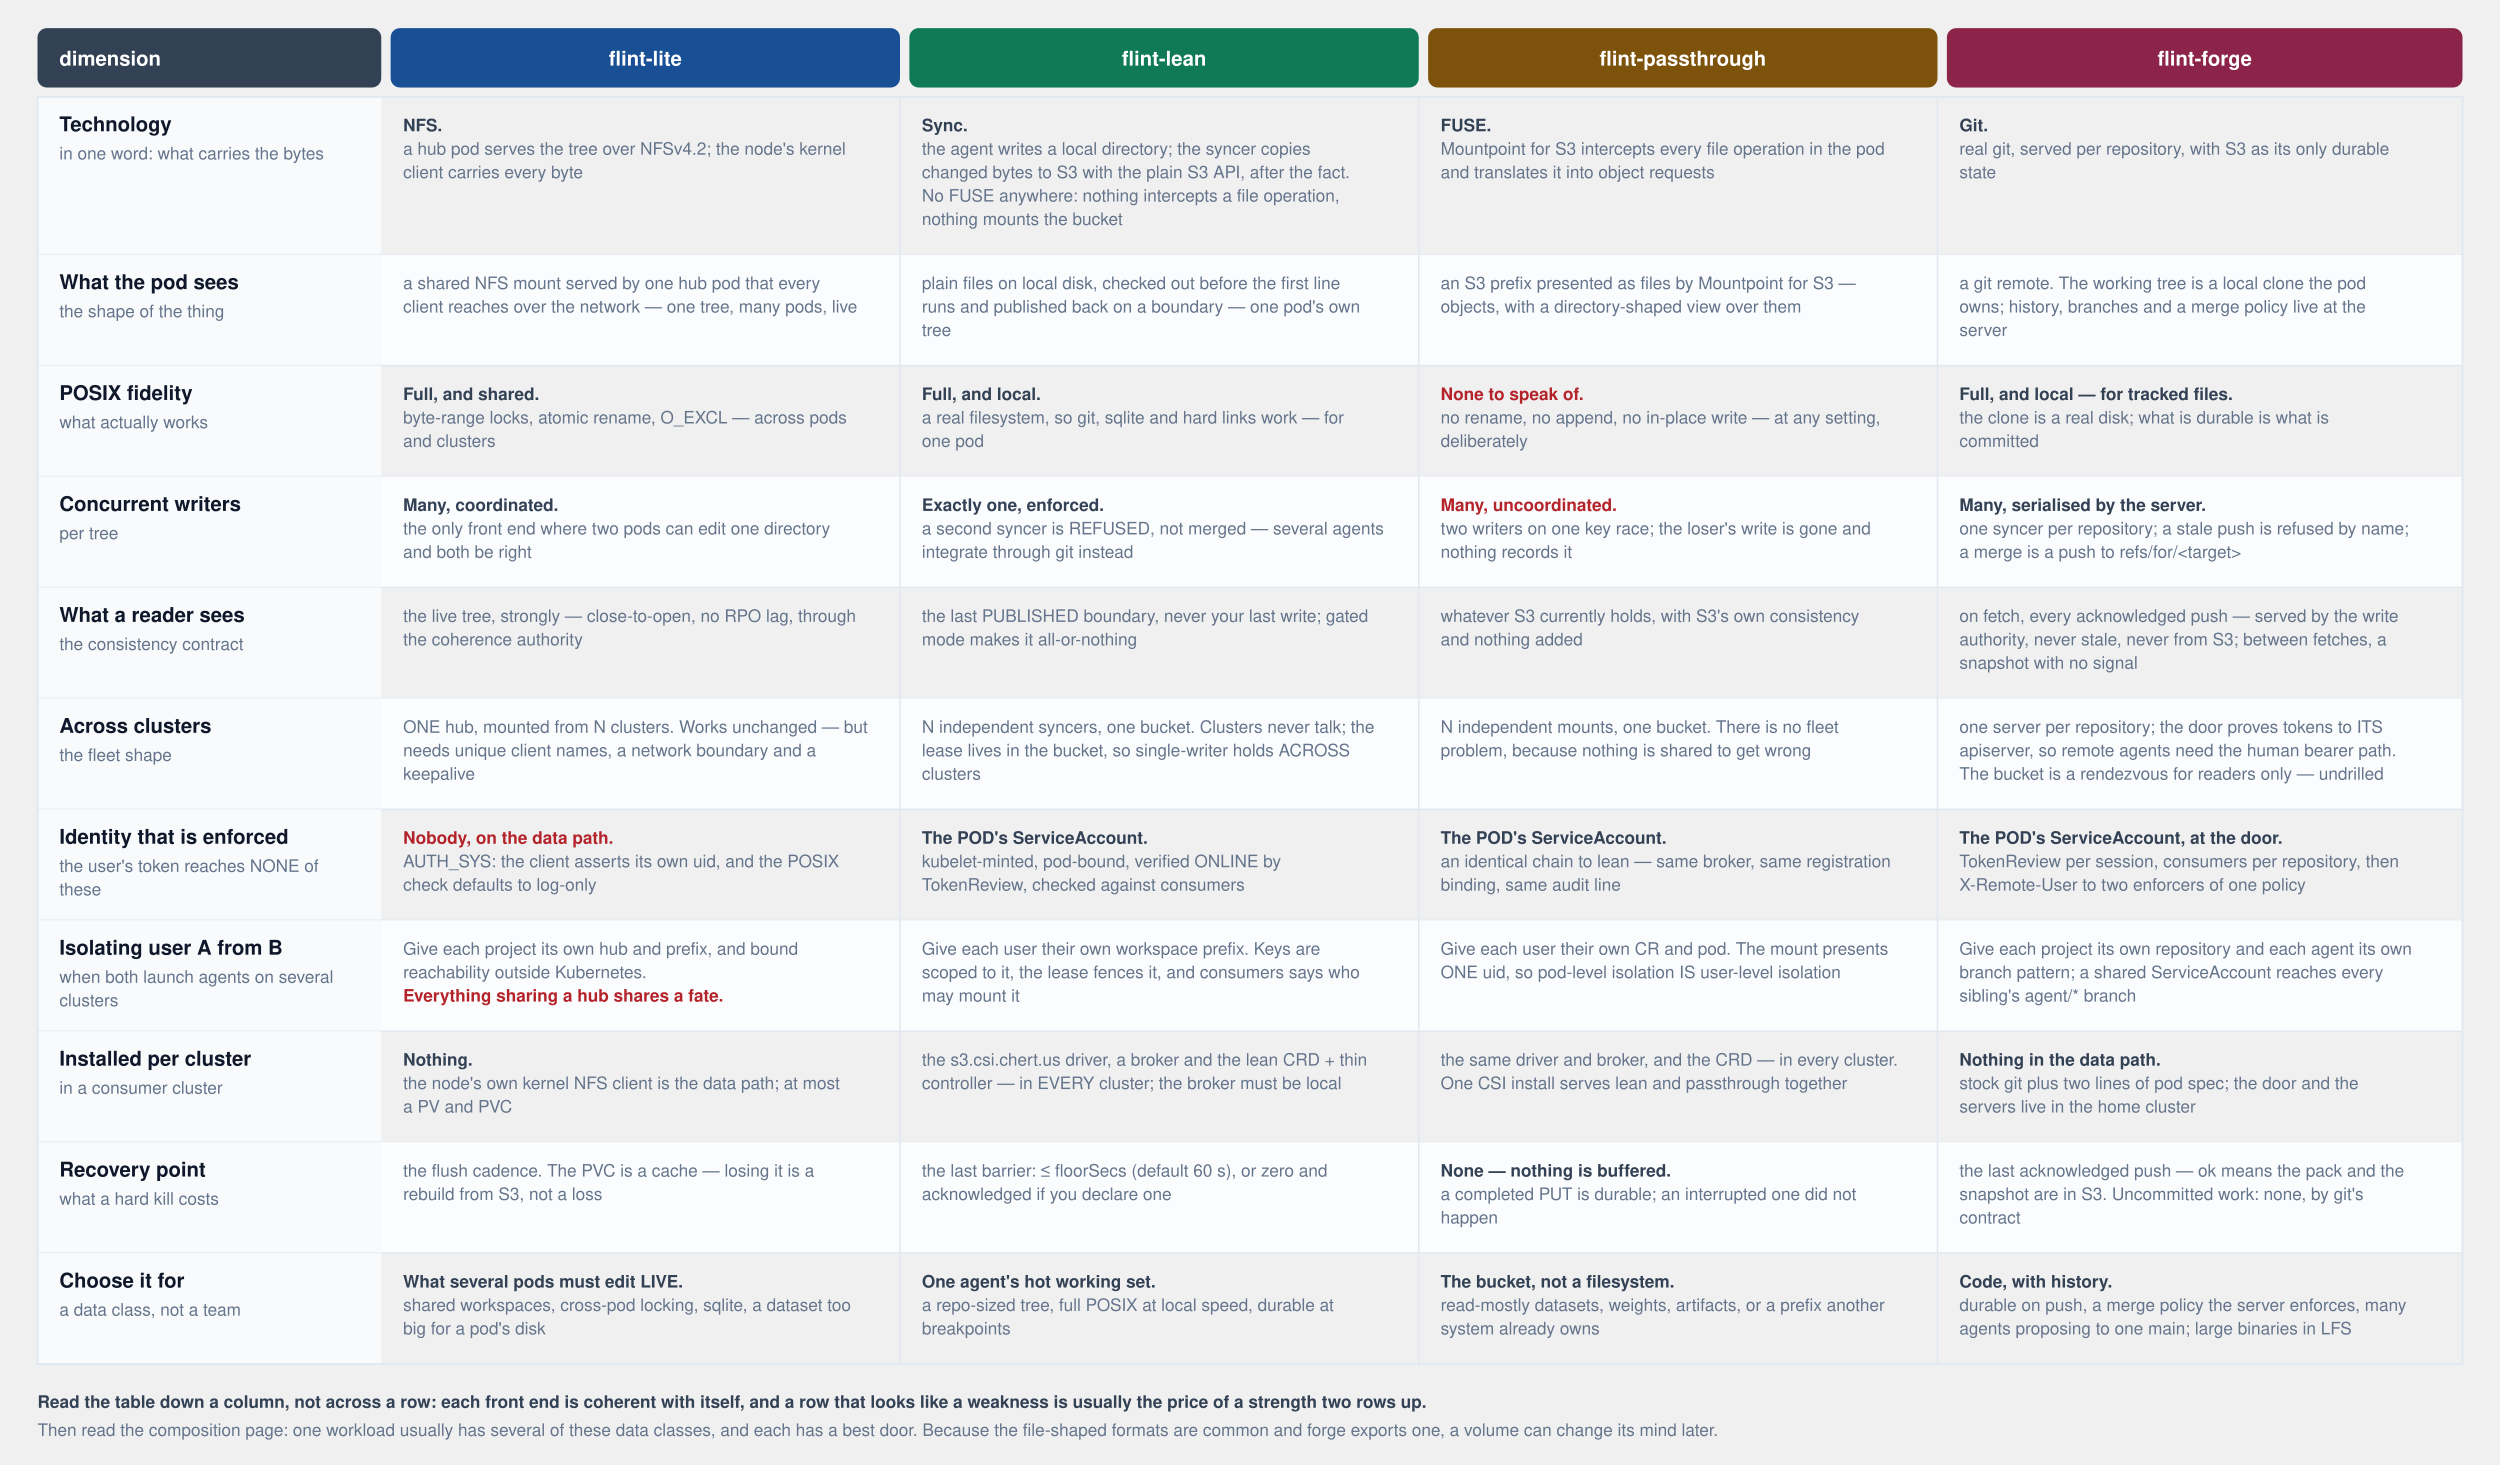
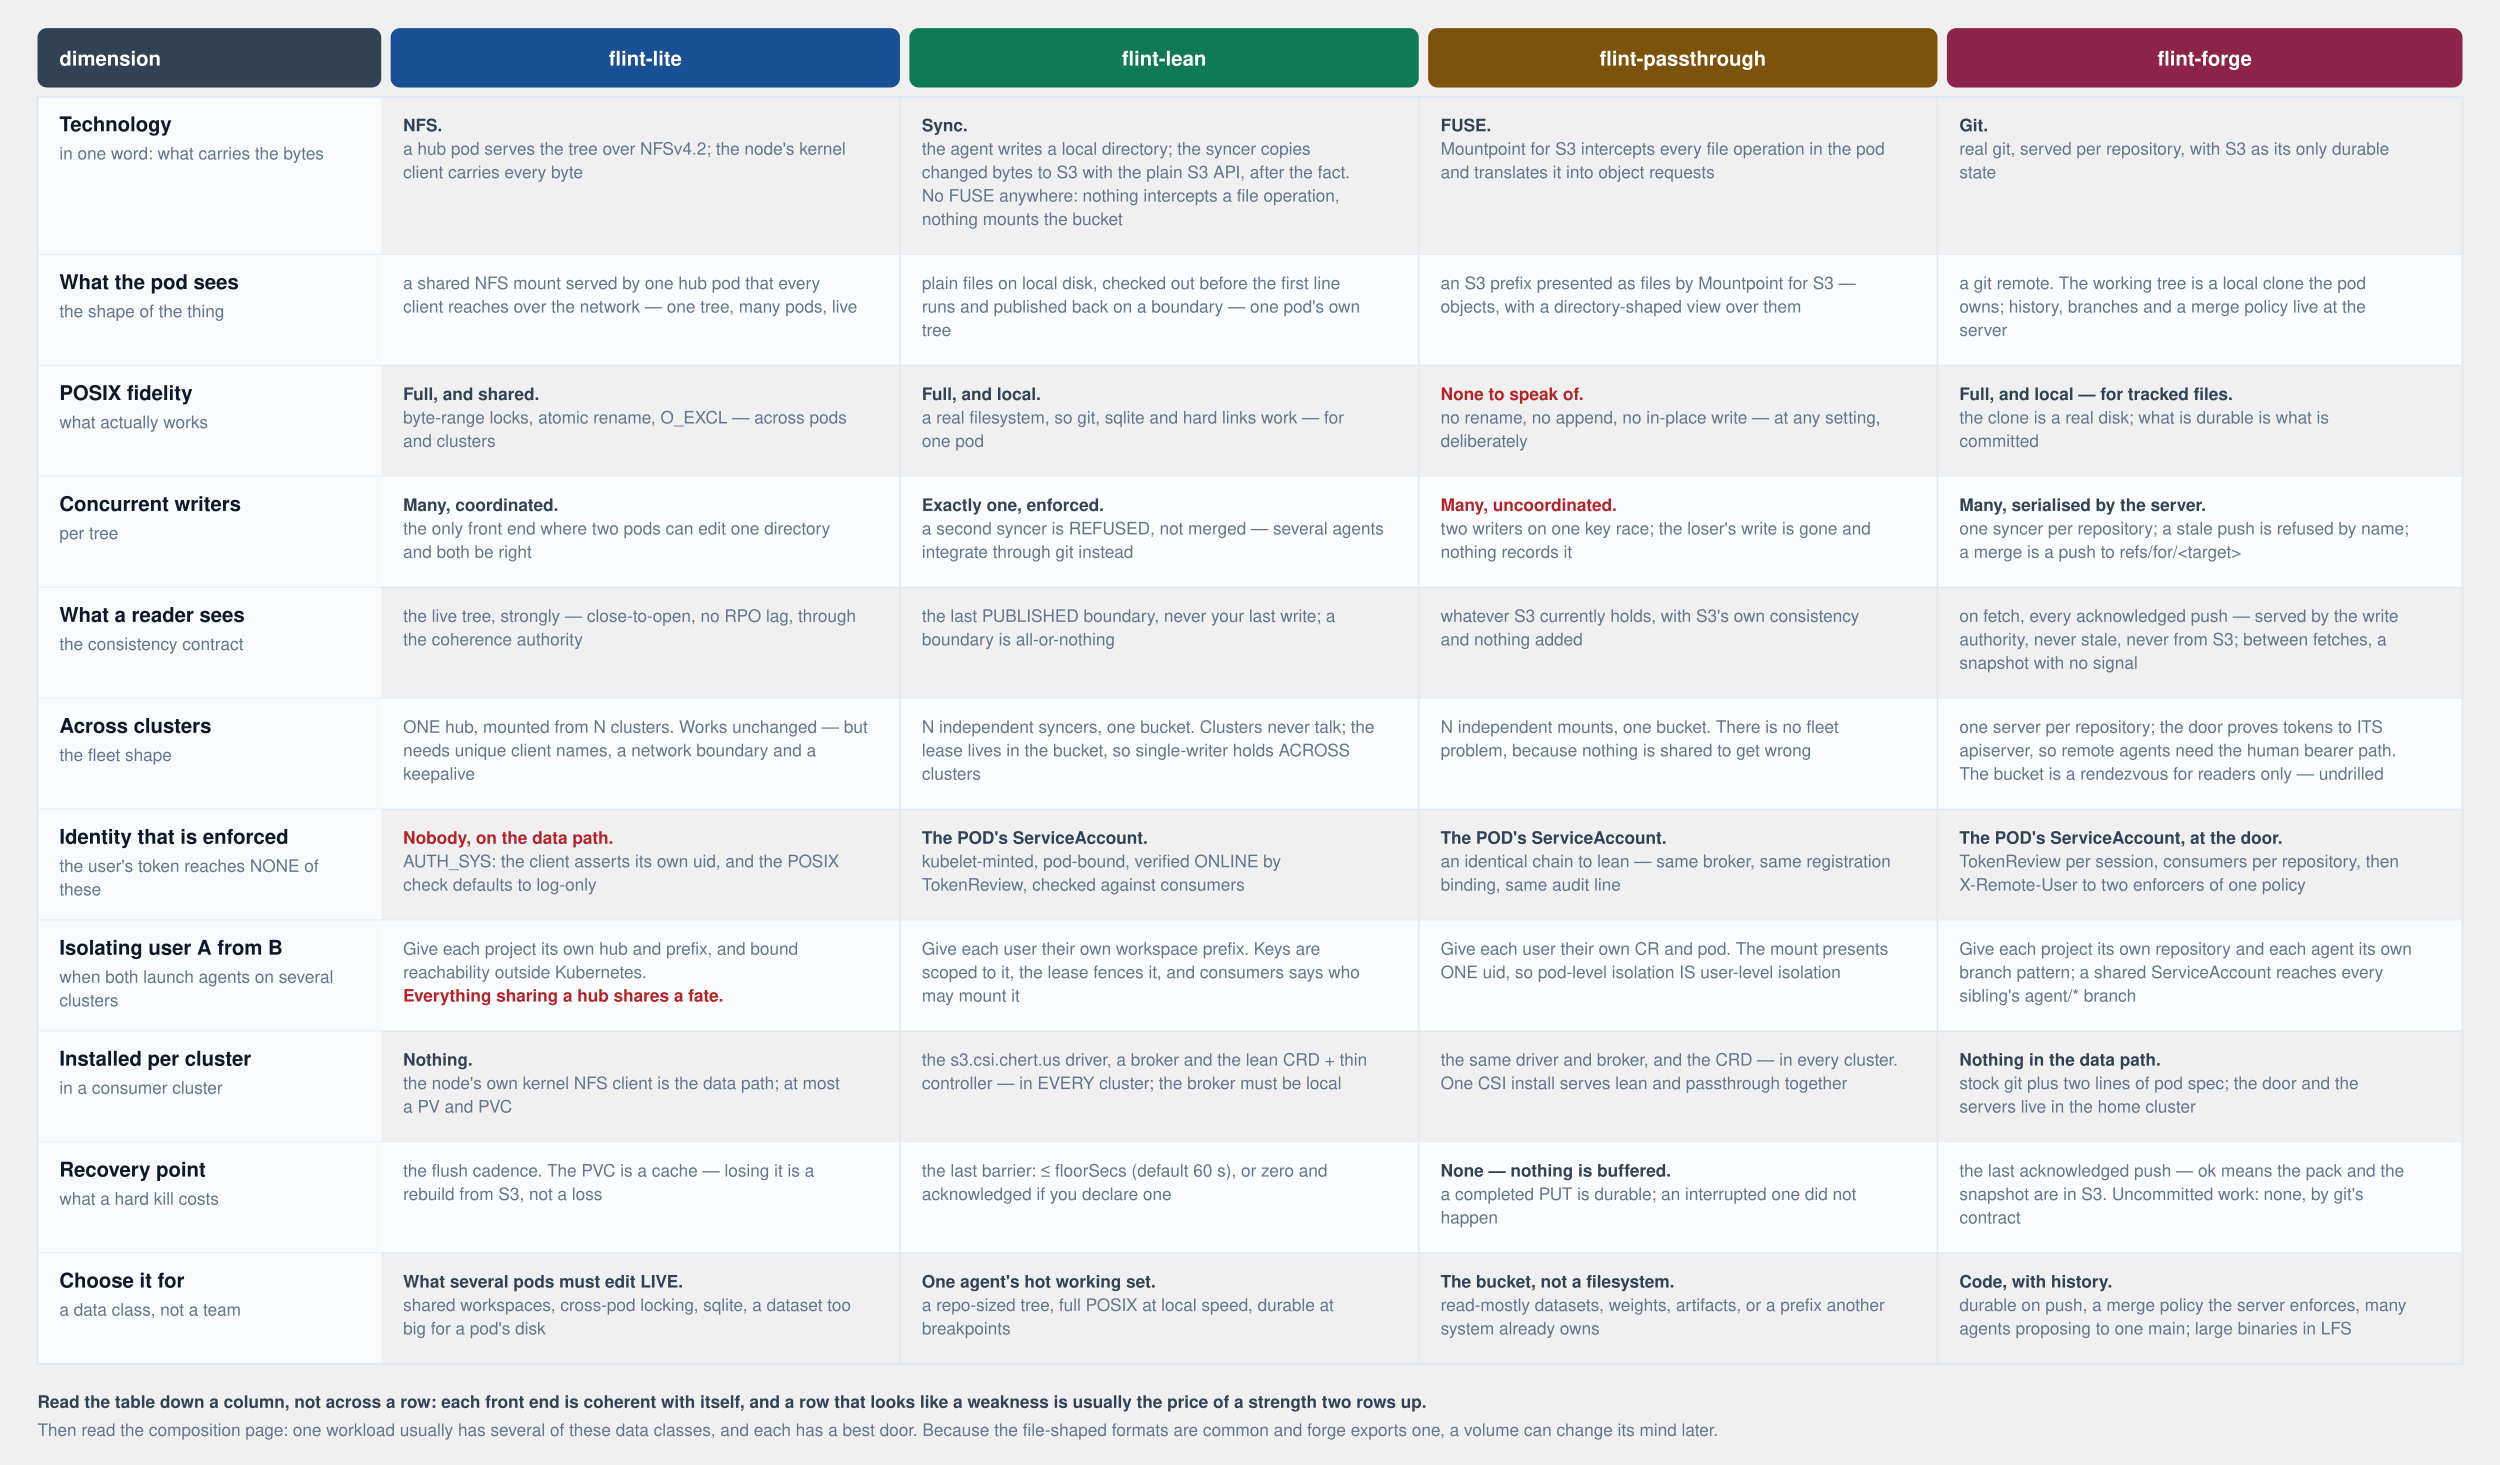
<svg xmlns="http://www.w3.org/2000/svg" viewBox="0 0 1600 937" role="img" aria-label="An eleven-row comparison of flint-lite, flint-lean, flint-passthrough and flint-forge across the technology that carries the bytes, what the pod sees, POSIX fidelity, concurrent writers, reader consistency, multi-cluster shape, enforced identity, user isolation, per-cluster install, recovery point, and the data class each is for.">
  <style>
  text{font-family:"Helvetica Neue",Helvetica,Arial,sans-serif;fill:#0f172a}
  .t1{font-size:17.0px;font-weight:600}
  .t2{font-size:13.0px;font-weight:600}
  .t3{font-size:12.0px}
  .t3b{font-size:12.0px;font-weight:600;fill:#334155}
  .t4{font-size:11.0px;fill:#64748b}
  .t4b{font-size:11.0px;font-weight:600;fill:#334155}
  .mono{font-family:Menlo,"SF Mono",Consolas,monospace;font-size:10.5px;fill:#334155}
  .mute{fill:#64748b}
  .cap{font-size:9.5px;font-weight:600;letter-spacing:.1em;fill:#64748b}
  .num{font-size:11.0px;font-weight:600;fill:#ffffff}
  .on{font-size:13.0px;font-weight:600;fill:#ffffff}
  .onsub{font-size:11.0px;fill:#ffffff;opacity:.85}
  .c-red{fill:#b4232a}
  .c-lite{fill:#184f95} .c-lean{fill:#0f7a55} .c-pass{fill:#7d530c} .c-forge{fill:#8c2449}
  .f-lite{fill:#184f95} .f-lean{fill:#1baf7a} .f-pass{fill:#a06b12} .f-forge{fill:#b03060}
  .f-red{fill:#b4232a} .f-ink{fill:#334155}
  .b-lite{fill:#eef3fa;stroke:#184f95;stroke-width:1.4} .b-lean{fill:#ecf8f2;stroke:#1baf7a;stroke-width:1.4} .b-pass{fill:#faf3e6;stroke:#a06b12;stroke-width:1.4} .b-forge{fill:#faedf2;stroke:#b03060;stroke-width:1.4}
  .hd-lite{fill:#184f95} .hd-lean{fill:#0f7a55} .hd-pass{fill:#7d530c} .hd-forge{fill:#8c2449}
  .hd-lbl{fill:#334155}
  .l-lite{stroke:#184f95;stroke-width:2.2;fill:none} .l-lean{stroke:#1baf7a;stroke-width:2.2;fill:none} .l-pass{stroke:#a06b12;stroke-width:2.2;fill:none} .l-forge{stroke:#b03060;stroke-width:2.2;fill:none}
  .l-ctl{stroke:#94a3b8;stroke-width:1.6;fill:none}
  .l-ink{stroke:#334155;stroke-width:2.2;fill:none}
  .l-red{stroke:#b4232a;stroke-width:2.2;fill:none}
  .bx{fill:#ffffff;stroke:#e2e8f0;stroke-width:1.4}
  .panel{fill:#f8fafc;stroke:#e2e8f0;stroke-width:1.4}
  .s3{fill:#f1f5f9;stroke:#64748b;stroke-width:1.6}
  .grp{fill:none;stroke:#94a3b8;stroke-width:1.3;stroke-dasharray:7 5}
  .hair{stroke:#e2e8f0;stroke-width:1}
  .lbl{fill:#f8fafc} .rowb{fill:#fbfcfd}
  .frame{fill:none;stroke:#e2e8f0;stroke-width:1.2}
  .halo{fill:#ffffff}
  .chip{fill:#f8fafc;stroke:#e2e8f0;stroke-width:1}
  .chip-red{fill:#b4232a}
  .chip-lite{fill:#184f95} .chip-lean{fill:#0f7a55} .chip-pass{fill:#7d530c} .chip-forge{fill:#8c2449}
  .chip .cap{fill:#334155}
  /* On a filled shape. Last on purpose: a class beats a presentation
     attribute, so this must win over .t4/.cap/.mono. */
  .on,.num,.onsub{fill:#ffffff}
  .cap.on{fill:#ffffff}
</style>
  <defs>
    <marker id="a-lite" viewBox="0 0 10 10" refX="9" refY="5" markerWidth="7" markerHeight="7" orient="auto-start-reverse">
      <path d="M0,0 L10,5 L0,10 z" fill="#184f95" />
    </marker>
    <marker id="a-lean" viewBox="0 0 10 10" refX="9" refY="5" markerWidth="7" markerHeight="7" orient="auto-start-reverse">
      <path d="M0,0 L10,5 L0,10 z" fill="#1baf7a" />
    </marker>
    <marker id="a-pass" viewBox="0 0 10 10" refX="9" refY="5" markerWidth="7" markerHeight="7" orient="auto-start-reverse">
      <path d="M0,0 L10,5 L0,10 z" fill="#a06b12" />
    </marker>
    <marker id="a-forge" viewBox="0 0 10 10" refX="9" refY="5" markerWidth="7" markerHeight="7" orient="auto-start-reverse">
      <path d="M0,0 L10,5 L0,10 z" fill="#b03060" />
    </marker>
    <marker id="a-ctl" viewBox="0 0 10 10" refX="9" refY="5" markerWidth="7" markerHeight="7" orient="auto-start-reverse">
      <path d="M0,0 L10,5 L0,10 z" fill="#94a3b8" />
    </marker>
    <marker id="a-ink" viewBox="0 0 10 10" refX="9" refY="5" markerWidth="7" markerHeight="7" orient="auto-start-reverse">
      <path d="M0,0 L10,5 L0,10 z" fill="#334155" />
    </marker>
    <marker id="a-red" viewBox="0 0 10 10" refX="9" refY="5" markerWidth="7" markerHeight="7" orient="auto-start-reverse">
      <path d="M0,0 L10,5 L0,10 z" fill="#b4232a" />
    </marker>
  </defs>
  <rect x="24" y="18" width="220" height="38" rx="6" class="hd-lbl" />
  <text class="on" x="38" y="42">dimension</text>
  <rect x="250" y="18" width="326" height="38" rx="6" class="hd-lite" />
  <text class="on" x="413" y="42" style="text-anchor:middle">flint-lite</text>
  <rect x="582" y="18" width="326" height="38" rx="6" class="hd-lean" />
  <text class="on" x="745" y="42" style="text-anchor:middle">flint-lean</text>
  <rect x="914" y="18" width="326" height="38" rx="6" class="hd-pass" />
  <text class="on" x="1077" y="42" style="text-anchor:middle">flint-passthrough</text>
  <rect x="1246" y="18" width="330" height="38" rx="6" class="hd-forge" />
  <text class="on" x="1411" y="42" style="text-anchor:middle">flint-forge</text>
  <rect x="24" y="62" width="220" height="101" rx="0" class="lbl" />
  <text class="t2" x="38" y="84">Technology</text>
  <text class="t4" x="38" y="102">in one word: what carries the bytes</text>
  <text class="t4b" x="258" y="84">NFS.</text>
  <text class="t4" x="258" y="99">a hub pod serves the tree over NFSv4.2; the node's kernel</text>
  <text class="t4" x="258" y="114">client carries every byte</text>
  <text class="t4b" x="590" y="84">Sync.</text>
  <text class="t4" x="590" y="99">the agent writes a local directory; the syncer copies</text>
  <text class="t4" x="590" y="114">changed bytes to S3 with the plain S3 API, after the fact.</text>
  <text class="t4" x="590" y="129">No FUSE anywhere: nothing intercepts a file operation,</text>
  <text class="t4" x="590" y="144">nothing mounts the bucket</text>
  <text class="t4b" x="922" y="84">FUSE.</text>
  <text class="t4" x="922" y="99">Mountpoint for S3 intercepts every file operation in the pod</text>
  <text class="t4" x="922" y="114">and translates it into object requests</text>
  <text class="t4b" x="1254" y="84">Git.</text>
  <text class="t4" x="1254" y="99">real git, served per repository, with S3 as its only durable</text>
  <text class="t4" x="1254" y="114">state</text>
  <line class="hair" x1="24" y1="163" x2="1576" y2="163" />
  <rect x="24" y="163" width="220" height="71" rx="0" class="lbl" />
  <rect x="244" y="163" width="1332" height="71" rx="0" class="rowb" />
  <text class="t2" x="38" y="185">What the pod sees</text>
  <text class="t4" x="38" y="203">the shape of the thing</text>
  <text class="t4" x="258" y="185">a shared NFS mount served by one hub pod that every</text>
  <text class="t4" x="258" y="200">client reaches over the network — one tree, many pods, live</text>
  <text class="t4" x="590" y="185">plain files on local disk, checked out before the first line</text>
  <text class="t4" x="590" y="200">runs and published back on a boundary — one pod's own</text>
  <text class="t4" x="590" y="215">tree</text>
  <text class="t4" x="922" y="185">an S3 prefix presented as files by Mountpoint for S3 —</text>
  <text class="t4" x="922" y="200">objects, with a directory-shaped view over them</text>
  <text class="t4" x="1254" y="185">a git remote. The working tree is a local clone the pod</text>
  <text class="t4" x="1254" y="200">owns; history, branches and a merge policy live at the</text>
  <text class="t4" x="1254" y="215">server</text>
  <line class="hair" x1="24" y1="234" x2="1576" y2="234" />
  <rect x="24" y="234" width="220" height="71" rx="0" class="lbl" />
  <text class="t2" x="38" y="256">POSIX fidelity</text>
  <text class="t4" x="38" y="274">what actually works</text>
  <text class="t4b" x="258" y="256">Full, and shared.</text>
  <text class="t4" x="258" y="271">byte-range locks, atomic rename, O_EXCL — across pods</text>
  <text class="t4" x="258" y="286">and clusters</text>
  <text class="t4b" x="590" y="256">Full, and local.</text>
  <text class="t4" x="590" y="271">a real filesystem, so git, sqlite and hard links work — for</text>
  <text class="t4" x="590" y="286">one pod</text>
  <text class="t4b c-red" x="922" y="256">None to speak of.</text>
  <text class="t4" x="922" y="271">no rename, no append, no in-place write — at any setting,</text>
  <text class="t4" x="922" y="286">deliberately</text>
  <text class="t4b" x="1254" y="256">Full, and local — for tracked files.</text>
  <text class="t4" x="1254" y="271">the clone is a real disk; what is durable is what is</text>
  <text class="t4" x="1254" y="286">committed</text>
  <line class="hair" x1="24" y1="305" x2="1576" y2="305" />
  <rect x="24" y="305" width="220" height="71" rx="0" class="lbl" />
  <rect x="244" y="305" width="1332" height="71" rx="0" class="rowb" />
  <text class="t2" x="38" y="327">Concurrent writers</text>
  <text class="t4" x="38" y="345">per tree</text>
  <text class="t4b" x="258" y="327">Many, coordinated.</text>
  <text class="t4" x="258" y="342">the only front end where two pods can edit one directory</text>
  <text class="t4" x="258" y="357">and both be right</text>
  <text class="t4b" x="590" y="327">Exactly one, enforced.</text>
  <text class="t4" x="590" y="342">a second syncer is REFUSED, not merged — several agents</text>
  <text class="t4" x="590" y="357">integrate through git instead</text>
  <text class="t4b c-red" x="922" y="327">Many, uncoordinated.</text>
  <text class="t4" x="922" y="342">two writers on one key race; the loser's write is gone and</text>
  <text class="t4" x="922" y="357">nothing records it</text>
  <text class="t4b" x="1254" y="327">Many, serialised by the server.</text>
  <text class="t4" x="1254" y="342">one syncer per repository; a stale push is refused by name;</text>
  <text class="t4" x="1254" y="357">a merge is a push to refs/for/&lt;target&gt;</text>
  <line class="hair" x1="24" y1="376" x2="1576" y2="376" />
  <rect x="24" y="376" width="220" height="71" rx="0" class="lbl" />
  <text class="t2" x="38" y="398">What a reader sees</text>
  <text class="t4" x="38" y="416">the consistency contract</text>
  <text class="t4" x="258" y="398">the live tree, strongly — close-to-open, no RPO lag, through</text>
  <text class="t4" x="258" y="413">the coherence authority</text>
-   <text class="t4" x="590" y="398">the last PUBLISHED boundary, never your last write; gated</text>
-   <text class="t4" x="590" y="413">mode makes it all-or-nothing</text>
+   <text class="t4" x="590" y="398">the last PUBLISHED boundary, never your last write; a</text>
+   <text class="t4" x="590" y="413">boundary is all-or-nothing</text>
  <text class="t4" x="922" y="398">whatever S3 currently holds, with S3's own consistency</text>
  <text class="t4" x="922" y="413">and nothing added</text>
  <text class="t4" x="1254" y="398">on fetch, every acknowledged push — served by the write</text>
  <text class="t4" x="1254" y="413">authority, never stale, never from S3; between fetches, a</text>
  <text class="t4" x="1254" y="428">snapshot with no signal</text>
  <line class="hair" x1="24" y1="447" x2="1576" y2="447" />
  <rect x="24" y="447" width="220" height="71" rx="0" class="lbl" />
  <rect x="244" y="447" width="1332" height="71" rx="0" class="rowb" />
  <text class="t2" x="38" y="469">Across clusters</text>
  <text class="t4" x="38" y="487">the fleet shape</text>
  <text class="t4" x="258" y="469">ONE hub, mounted from N clusters. Works unchanged — but</text>
  <text class="t4" x="258" y="484">needs unique client names, a network boundary and a</text>
  <text class="t4" x="258" y="499">keepalive</text>
  <text class="t4" x="590" y="469">N independent syncers, one bucket. Clusters never talk; the</text>
  <text class="t4" x="590" y="484">lease lives in the bucket, so single-writer holds ACROSS</text>
  <text class="t4" x="590" y="499">clusters</text>
  <text class="t4" x="922" y="469">N independent mounts, one bucket. There is no fleet</text>
  <text class="t4" x="922" y="484">problem, because nothing is shared to get wrong</text>
  <text class="t4" x="1254" y="469">one server per repository; the door proves tokens to ITS</text>
  <text class="t4" x="1254" y="484">apiserver, so remote agents need the human bearer path.</text>
  <text class="t4" x="1254" y="499">The bucket is a rendezvous for readers only — undrilled</text>
  <line class="hair" x1="24" y1="518" x2="1576" y2="518" />
  <rect x="24" y="518" width="220" height="71" rx="0" class="lbl" />
  <text class="t2" x="38" y="540">Identity that is enforced</text>
  <text class="t4" x="38" y="558">the user's token reaches NONE of</text>
  <text class="t4" x="38" y="573">these</text>
  <text class="t4b c-red" x="258" y="540">Nobody, on the data path.</text>
  <text class="t4" x="258" y="555">AUTH_SYS: the client asserts its own uid, and the POSIX</text>
  <text class="t4" x="258" y="570">check defaults to log-only</text>
  <text class="t4b" x="590" y="540">The POD's ServiceAccount.</text>
  <text class="t4" x="590" y="555">kubelet-minted, pod-bound, verified ONLINE by</text>
  <text class="t4" x="590" y="570">TokenReview, checked against consumers</text>
  <text class="t4b" x="922" y="540">The POD's ServiceAccount.</text>
  <text class="t4" x="922" y="555">an identical chain to lean — same broker, same registration</text>
  <text class="t4" x="922" y="570">binding, same audit line</text>
  <text class="t4b" x="1254" y="540">The POD's ServiceAccount, at the door.</text>
  <text class="t4" x="1254" y="555">TokenReview per session, consumers per repository, then</text>
  <text class="t4" x="1254" y="570">X-Remote-User to two enforcers of one policy</text>
  <line class="hair" x1="24" y1="589" x2="1576" y2="589" />
  <rect x="24" y="589" width="220" height="71" rx="0" class="lbl" />
  <rect x="244" y="589" width="1332" height="71" rx="0" class="rowb" />
  <text class="t2" x="38" y="611">Isolating user A from B</text>
  <text class="t4" x="38" y="629">when both launch agents on several</text>
  <text class="t4" x="38" y="644">clusters</text>
  <text class="t4" x="258" y="611">Give each project its own hub and prefix, and bound</text>
  <text class="t4" x="258" y="626">reachability outside Kubernetes.</text>
  <text class="t4b c-red" x="258" y="641">Everything sharing a hub shares a fate.</text>
  <text class="t4" x="590" y="611">Give each user their own workspace prefix. Keys are</text>
  <text class="t4" x="590" y="626">scoped to it, the lease fences it, and consumers says who</text>
  <text class="t4" x="590" y="641">may mount it</text>
  <text class="t4" x="922" y="611">Give each user their own CR and pod. The mount presents</text>
  <text class="t4" x="922" y="626">ONE uid, so pod-level isolation IS user-level isolation</text>
  <text class="t4" x="1254" y="611">Give each project its own repository and each agent its own</text>
  <text class="t4" x="1254" y="626">branch pattern; a shared ServiceAccount reaches every</text>
  <text class="t4" x="1254" y="641">sibling's agent/* branch</text>
  <line class="hair" x1="24" y1="660" x2="1576" y2="660" />
  <rect x="24" y="660" width="220" height="71" rx="0" class="lbl" />
  <text class="t2" x="38" y="682">Installed per cluster</text>
  <text class="t4" x="38" y="700">in a consumer cluster</text>
  <text class="t4b" x="258" y="682">Nothing.</text>
  <text class="t4" x="258" y="697">the node's own kernel NFS client is the data path; at most</text>
  <text class="t4" x="258" y="712">a PV and PVC</text>
  <text class="t4" x="590" y="682">the s3.csi.chert.us driver, a broker and the lean CRD + thin</text>
  <text class="t4" x="590" y="697">controller — in EVERY cluster; the broker must be local</text>
  <text class="t4" x="922" y="682">the same driver and broker, and the CRD — in every cluster.</text>
  <text class="t4" x="922" y="697">One CSI install serves lean and passthrough together</text>
  <text class="t4b" x="1254" y="682">Nothing in the data path.</text>
  <text class="t4" x="1254" y="697">stock git plus two lines of pod spec; the door and the</text>
  <text class="t4" x="1254" y="712">servers live in the home cluster</text>
  <line class="hair" x1="24" y1="731" x2="1576" y2="731" />
  <rect x="24" y="731" width="220" height="71" rx="0" class="lbl" />
  <rect x="244" y="731" width="1332" height="71" rx="0" class="rowb" />
  <text class="t2" x="38" y="753">Recovery point</text>
  <text class="t4" x="38" y="771">what a hard kill costs</text>
  <text class="t4" x="258" y="753">the flush cadence. The PVC is a cache — losing it is a</text>
  <text class="t4" x="258" y="768">rebuild from S3, not a loss</text>
  <text class="t4" x="590" y="753">the last barrier: ≤ floorSecs (default 60 s), or zero and</text>
  <text class="t4" x="590" y="768">acknowledged if you declare one</text>
  <text class="t4b" x="922" y="753">None — nothing is buffered.</text>
  <text class="t4" x="922" y="768">a completed PUT is durable; an interrupted one did not</text>
  <text class="t4" x="922" y="783">happen</text>
  <text class="t4" x="1254" y="753">the last acknowledged push — ok means the pack and the</text>
  <text class="t4" x="1254" y="768">snapshot are in S3. Uncommitted work: none, by git's</text>
  <text class="t4" x="1254" y="783">contract</text>
  <line class="hair" x1="24" y1="802" x2="1576" y2="802" />
  <rect x="24" y="802" width="220" height="71" rx="0" class="lbl" />
  <text class="t2" x="38" y="824">Choose it for</text>
  <text class="t4" x="38" y="842">a data class, not a team</text>
  <text class="t4b" x="258" y="824">What several pods must edit LIVE.</text>
  <text class="t4" x="258" y="839">shared workspaces, cross-pod locking, sqlite, a dataset too</text>
  <text class="t4" x="258" y="854">big for a pod's disk</text>
  <text class="t4b" x="590" y="824">One agent's hot working set.</text>
  <text class="t4" x="590" y="839">a repo-sized tree, full POSIX at local speed, durable at</text>
  <text class="t4" x="590" y="854">breakpoints</text>
  <text class="t4b" x="922" y="824">The bucket, not a filesystem.</text>
  <text class="t4" x="922" y="839">read-mostly datasets, weights, artifacts, or a prefix another</text>
  <text class="t4" x="922" y="854">system already owns</text>
  <text class="t4b" x="1254" y="824">Code, with history.</text>
  <text class="t4" x="1254" y="839">durable on push, a merge policy the server enforces, many</text>
  <text class="t4" x="1254" y="854">agents proposing to one main; large binaries in LFS</text>
  <line class="hair" x1="24" y1="873" x2="1576" y2="873" />
  <rect x="24" y="62" width="1552" height="811" rx="0" class="frame" />
  <line class="hair" x1="576" y1="62" x2="576" y2="873" />
  <line class="hair" x1="908" y1="62" x2="908" y2="873" />
  <line class="hair" x1="1240" y1="62" x2="1240" y2="873" />
  <text class="t4b" x="24" y="901">Read the table down a column, not across a row: each front end is coherent with itself, and a row that looks like a weakness is usually the price of a strength two rows up.</text>
  <text class="t4" x="24" y="919">Then read the composition page: one workload usually has several of these data classes, and each has a best door. Because the file-shaped formats are common and forge exports one, a volume can change its mind later.</text>
</svg>
